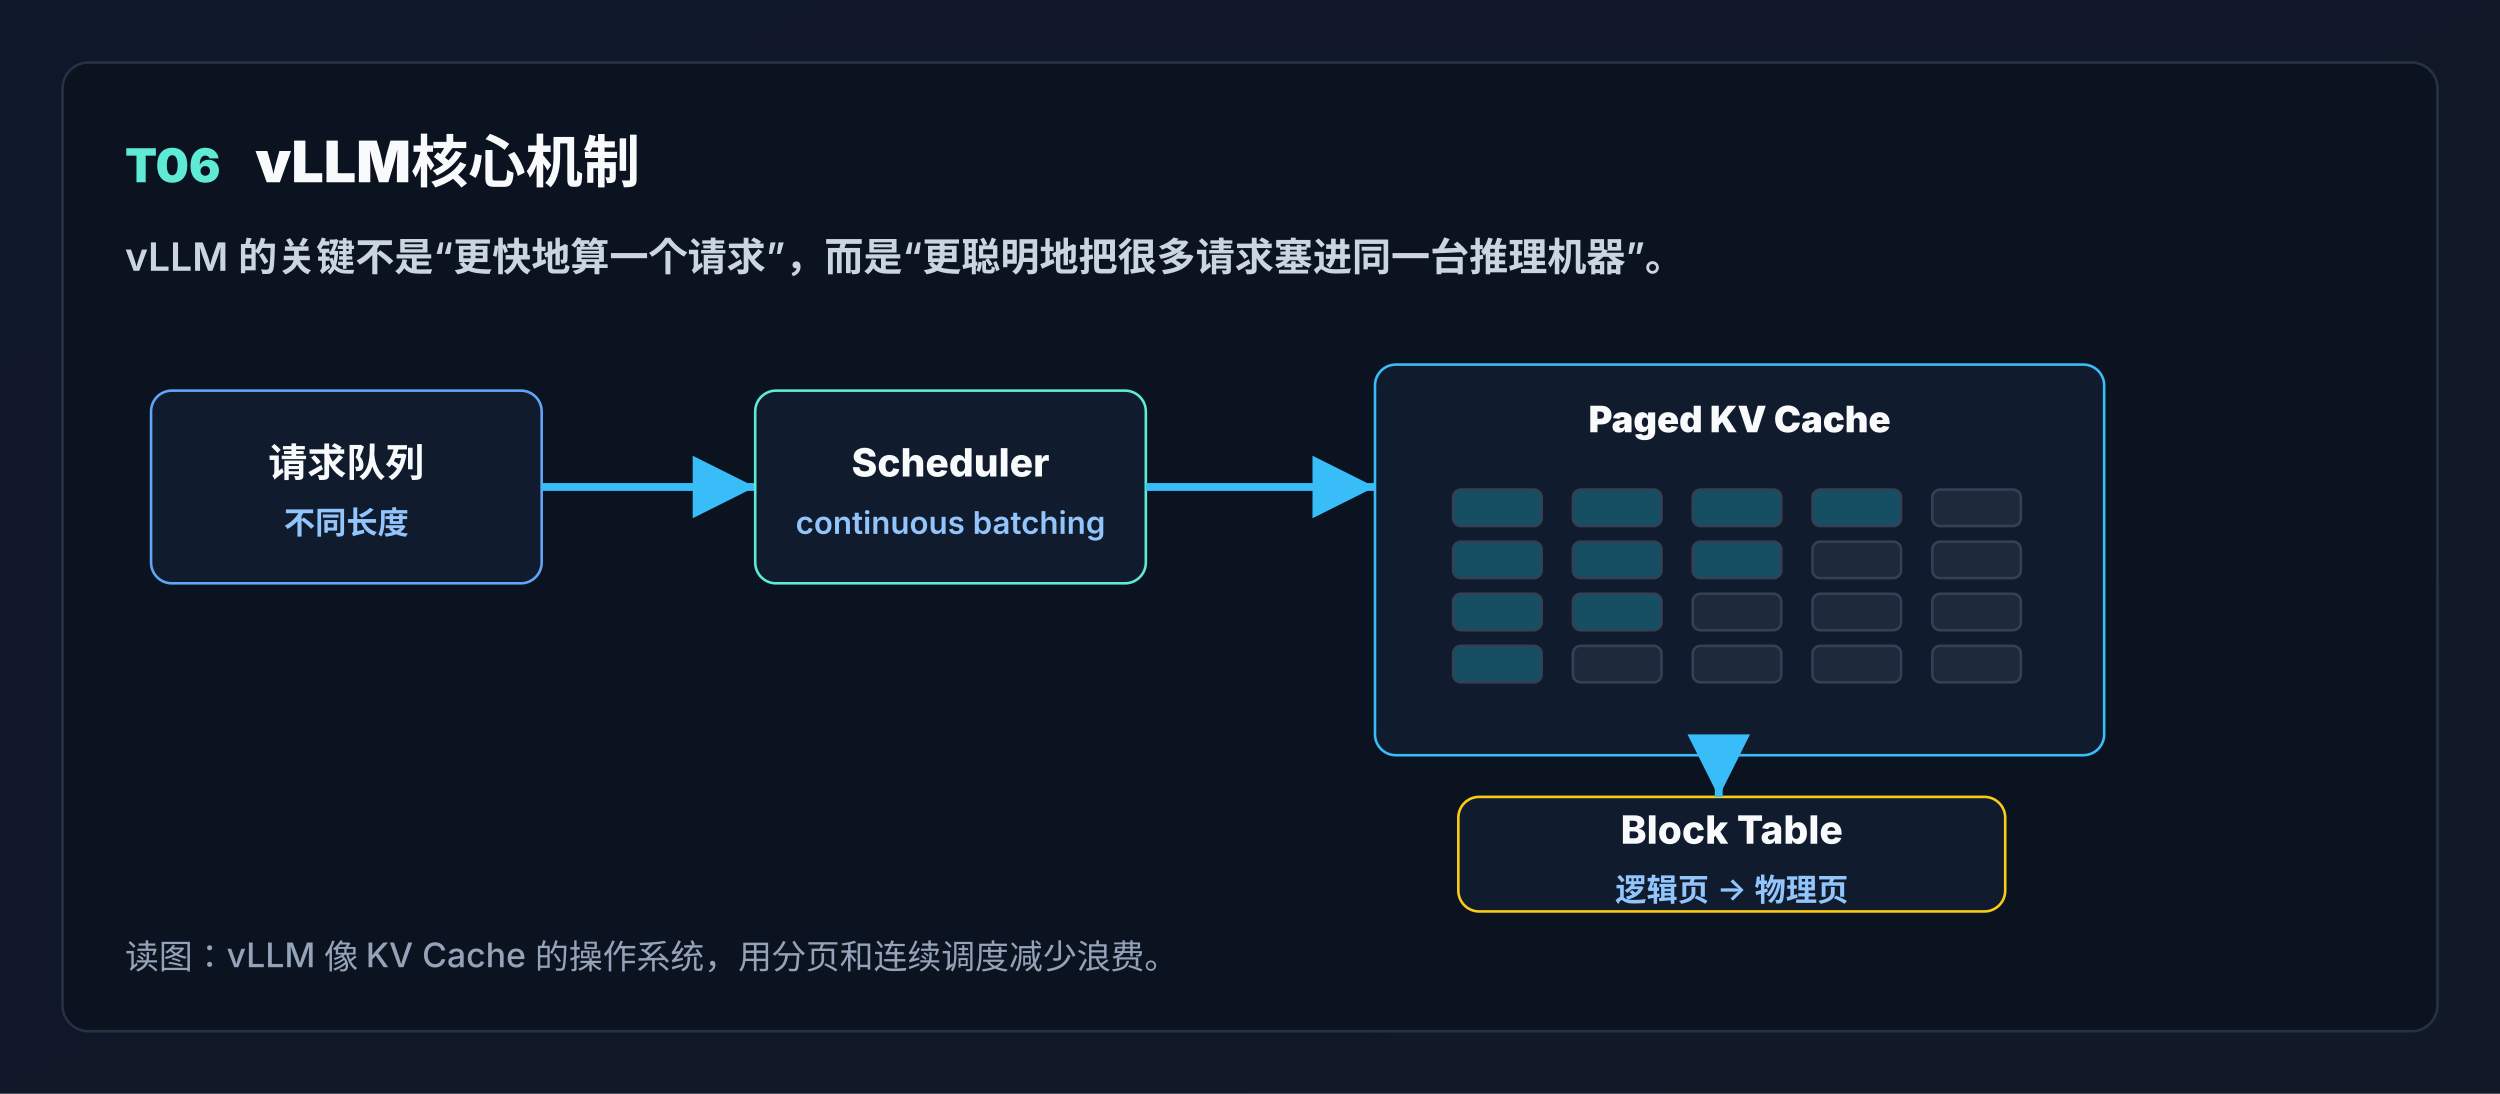
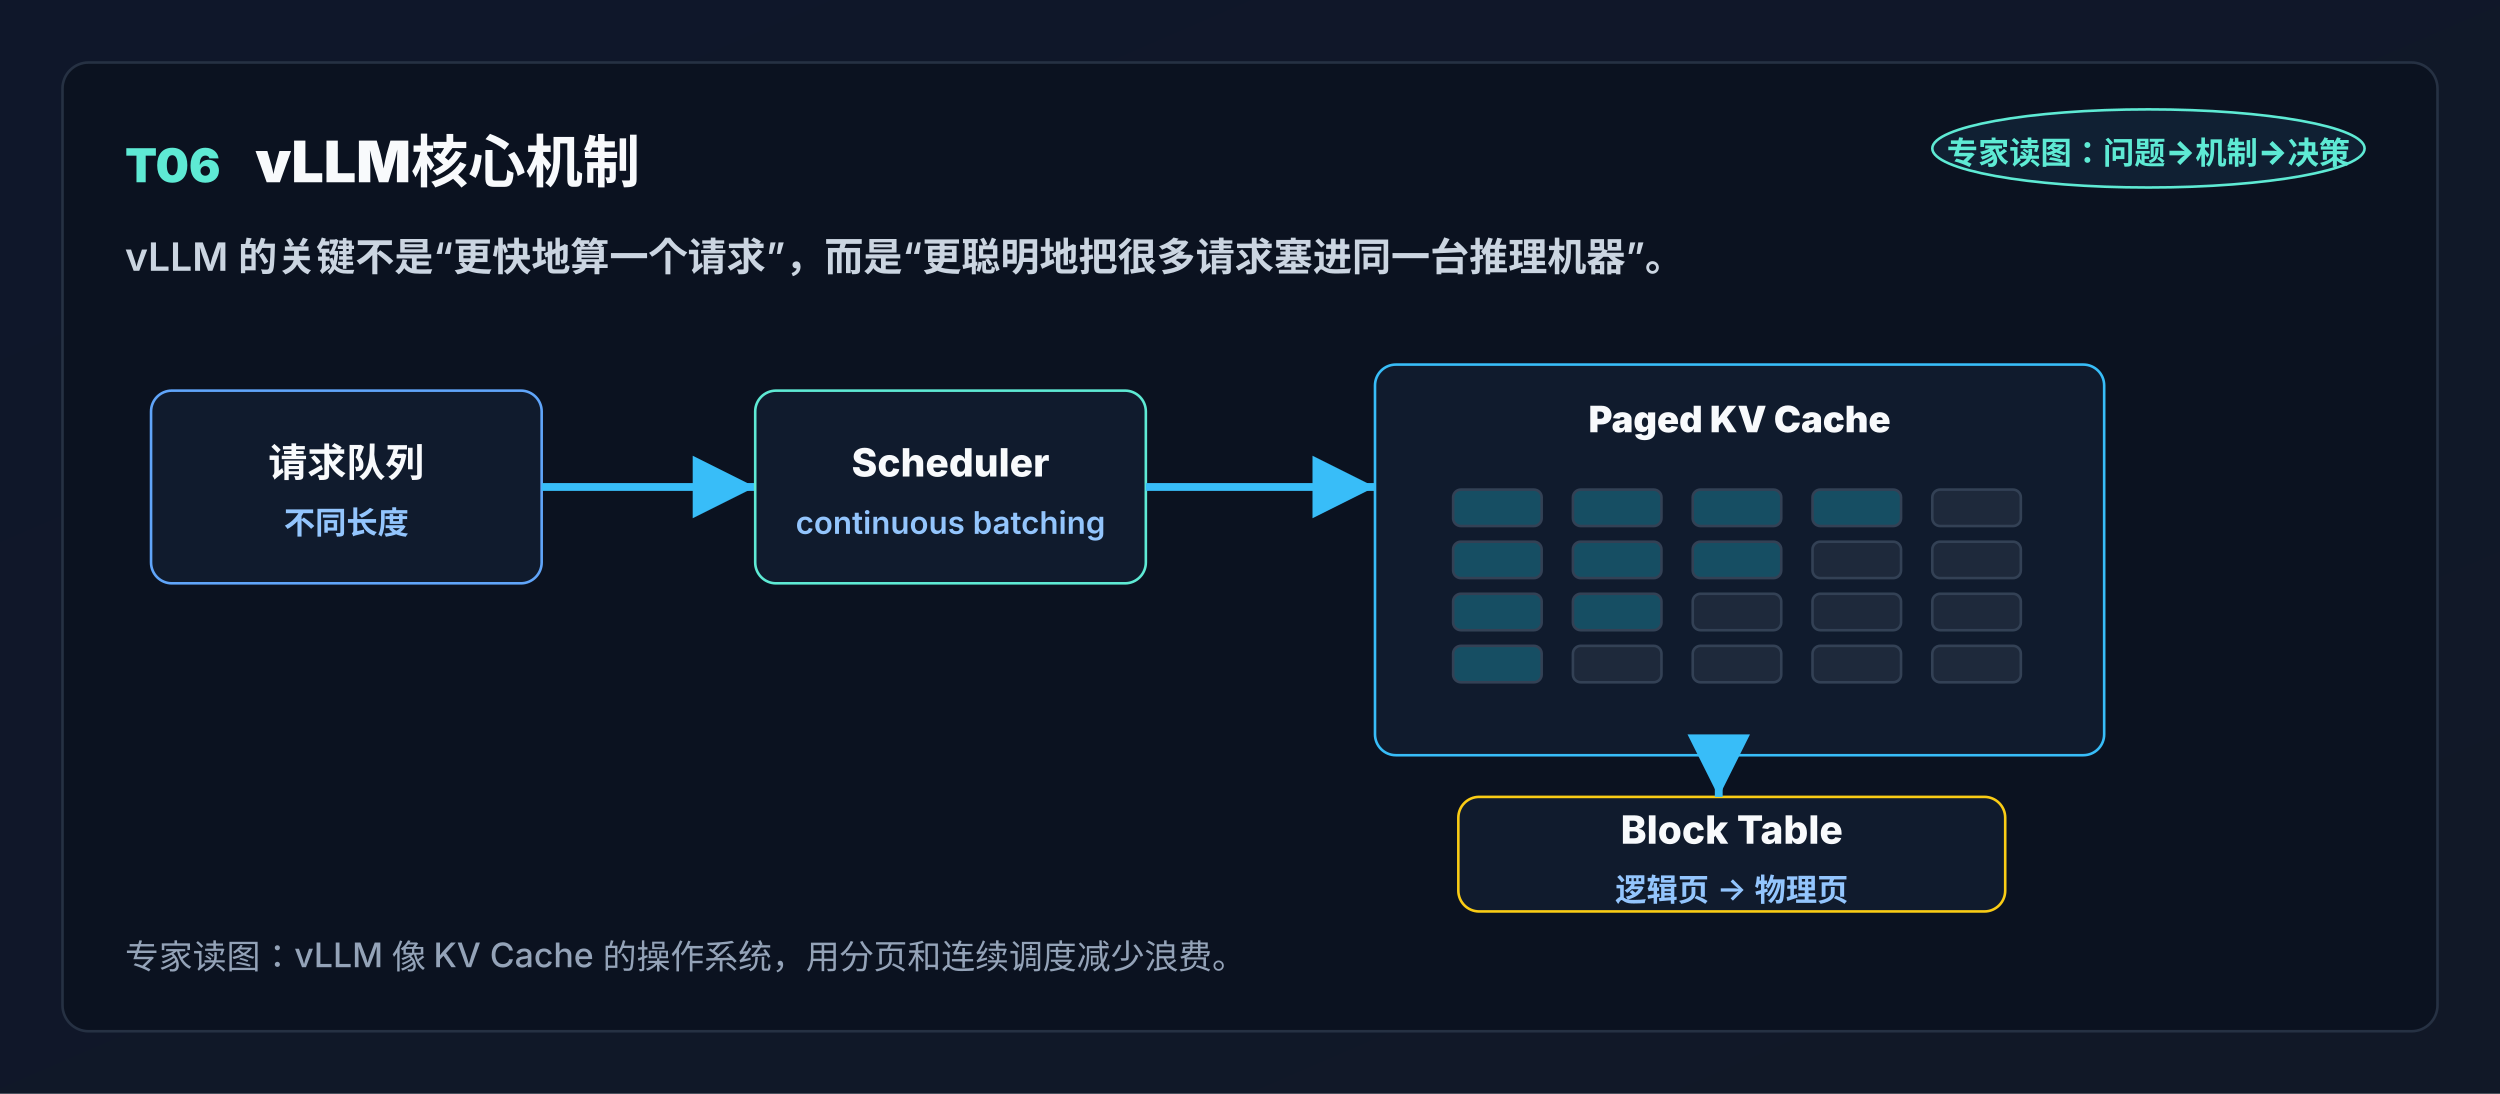
<svg xmlns="http://www.w3.org/2000/svg" width="960" height="420" viewBox="0 0 960 420" role="img" aria-labelledby="title desc">
  <defs>
    <marker id="arrow" markerWidth="12" markerHeight="12" refX="10" refY="6" orient="auto">
      <path d="M2,2 L10,6 L2,10 Z" fill="#38bdf8" />
    </marker>
    <linearGradient id="bg" x1="0" y1="0" x2="1" y2="1">
      <stop offset="0" stop-color="#0f172a" />
      <stop offset="1" stop-color="#111827" />
    </linearGradient>
  </defs>
  <rect width="960" height="420" fill="url(#bg)" />
  <rect x="24" y="24" width="912" height="372" rx="10" fill="#0b1220" stroke="#263143" />
  <text x="48" y="70" text-anchor="start" fill="#5eead4" font-size="18" font-weight="900" font-family="Inter, Microsoft YaHei, Segoe UI, sans-serif">T06</text>
  <text x="98" y="70" text-anchor="start" fill="#f8fafc" font-size="22" font-weight="900" font-family="Inter, Microsoft YaHei, Segoe UI, sans-serif">vLLM核心机制</text>
  <text x="48" y="104" text-anchor="start" fill="#cbd5e1" font-size="15" font-weight="600" font-family="Inter, Microsoft YaHei, Segoe UI, sans-serif">vLLM 的关键不是“更快地算一个请求”，而是“更聪明地把很多请求塞进同一台推理机器”。</text>
+   <rect x="742" y="42" width="166" height="30" rx="999" fill="#102033" stroke="#5eead4" opacity="1" />
+   <text x="825" y="63" text-anchor="middle" fill="#5eead4" font-size="12" font-weight="900" font-family="Inter, Microsoft YaHei, Segoe UI, sans-serif">专家读图：问题→机制→决策</text>
  <rect x="58" y="150" width="150" height="74" rx="8" fill="#101b2d" stroke="#60a5fa" opacity="1" />
  <text x="133" y="183" text-anchor="middle" fill="#f8fafc" font-size="15" font-weight="800" font-family="Inter, Microsoft YaHei, Segoe UI, sans-serif">请求队列</text>
  <text x="133" y="205" text-anchor="middle" fill="#93c5fd" font-size="12" font-weight="600" font-family="Inter, Microsoft YaHei, Segoe UI, sans-serif">不同长度</text>
  <path d="M 208 187 L 290 187" stroke="#38bdf8" stroke-width="3" marker-end="url(#arrow)" fill="none" />
  <rect x="290" y="150" width="150" height="74" rx="8" fill="#101b2d" stroke="#5eead4" opacity="1" />
  <text x="365" y="183" text-anchor="middle" fill="#f8fafc" font-size="15" font-weight="800" font-family="Inter, Microsoft YaHei, Segoe UI, sans-serif">Scheduler</text>
  <text x="365" y="205" text-anchor="middle" fill="#93c5fd" font-size="12" font-weight="600" font-family="Inter, Microsoft YaHei, Segoe UI, sans-serif">continuous batching</text>
  <path d="M 440 187 L 528 187" stroke="#38bdf8" stroke-width="3" marker-end="url(#arrow)" fill="none" />
  <rect x="528" y="140" width="280" height="150" rx="8" fill="#101b2d" stroke="#38bdf8" opacity="1" />
  <text x="668" y="166" text-anchor="middle" fill="#f8fafc" font-size="14" font-weight="900" font-family="Inter, Microsoft YaHei, Segoe UI, sans-serif">Paged KV Cache</text>
  <rect x="558" y="188" width="34" height="14" rx="3" fill="#164e63" stroke="#334155" opacity="1" />
  <rect x="604" y="188" width="34" height="14" rx="3" fill="#164e63" stroke="#334155" opacity="1" />
  <rect x="650" y="188" width="34" height="14" rx="3" fill="#164e63" stroke="#334155" opacity="1" />
  <rect x="696" y="188" width="34" height="14" rx="3" fill="#164e63" stroke="#334155" opacity="1" />
  <rect x="742" y="188" width="34" height="14" rx="3" fill="#1e293b" stroke="#334155" opacity="1" />
  <rect x="558" y="208" width="34" height="14" rx="3" fill="#164e63" stroke="#334155" opacity="1" />
  <rect x="604" y="208" width="34" height="14" rx="3" fill="#164e63" stroke="#334155" opacity="1" />
  <rect x="650" y="208" width="34" height="14" rx="3" fill="#164e63" stroke="#334155" opacity="1" />
  <rect x="696" y="208" width="34" height="14" rx="3" fill="#1e293b" stroke="#334155" opacity="1" />
  <rect x="742" y="208" width="34" height="14" rx="3" fill="#1e293b" stroke="#334155" opacity="1" />
  <rect x="558" y="228" width="34" height="14" rx="3" fill="#164e63" stroke="#334155" opacity="1" />
  <rect x="604" y="228" width="34" height="14" rx="3" fill="#164e63" stroke="#334155" opacity="1" />
  <rect x="650" y="228" width="34" height="14" rx="3" fill="#1e293b" stroke="#334155" opacity="1" />
  <rect x="696" y="228" width="34" height="14" rx="3" fill="#1e293b" stroke="#334155" opacity="1" />
  <rect x="742" y="228" width="34" height="14" rx="3" fill="#1e293b" stroke="#334155" opacity="1" />
  <rect x="558" y="248" width="34" height="14" rx="3" fill="#164e63" stroke="#334155" opacity="1" />
  <rect x="604" y="248" width="34" height="14" rx="3" fill="#1e293b" stroke="#334155" opacity="1" />
  <rect x="650" y="248" width="34" height="14" rx="3" fill="#1e293b" stroke="#334155" opacity="1" />
  <rect x="696" y="248" width="34" height="14" rx="3" fill="#1e293b" stroke="#334155" opacity="1" />
  <rect x="742" y="248" width="34" height="14" rx="3" fill="#1e293b" stroke="#334155" opacity="1" />
  <rect x="560" y="306" width="210" height="44" rx="8" fill="#101b2d" stroke="#facc15" opacity="1" />
  <text x="665" y="324" text-anchor="middle" fill="#f8fafc" font-size="15" font-weight="800" font-family="Inter, Microsoft YaHei, Segoe UI, sans-serif">Block Table</text>
  <text x="665" y="346" text-anchor="middle" fill="#93c5fd" font-size="12" font-weight="600" font-family="Inter, Microsoft YaHei, Segoe UI, sans-serif">逻辑页 → 物理页</text>
  <path d="M 660 290 L 660 306" stroke="#38bdf8" stroke-width="3" marker-end="url(#arrow)" fill="none" />
-   <text x="48" y="372" text-anchor="start" fill="#94a3b8" font-size="13" font-weight="500" font-family="Inter, Microsoft YaHei, Segoe UI, sans-serif">读图：vLLM 像 KV Cache 的操作系统，用分页和连续调度减少浪费。</text>
+   <text x="48" y="372" text-anchor="start" fill="#94a3b8" font-size="13" font-weight="500" font-family="Inter, Microsoft YaHei, Segoe UI, sans-serif">专家读图：vLLM 像 KV Cache 的操作系统，用分页和连续调度减少浪费。</text>
</svg>
